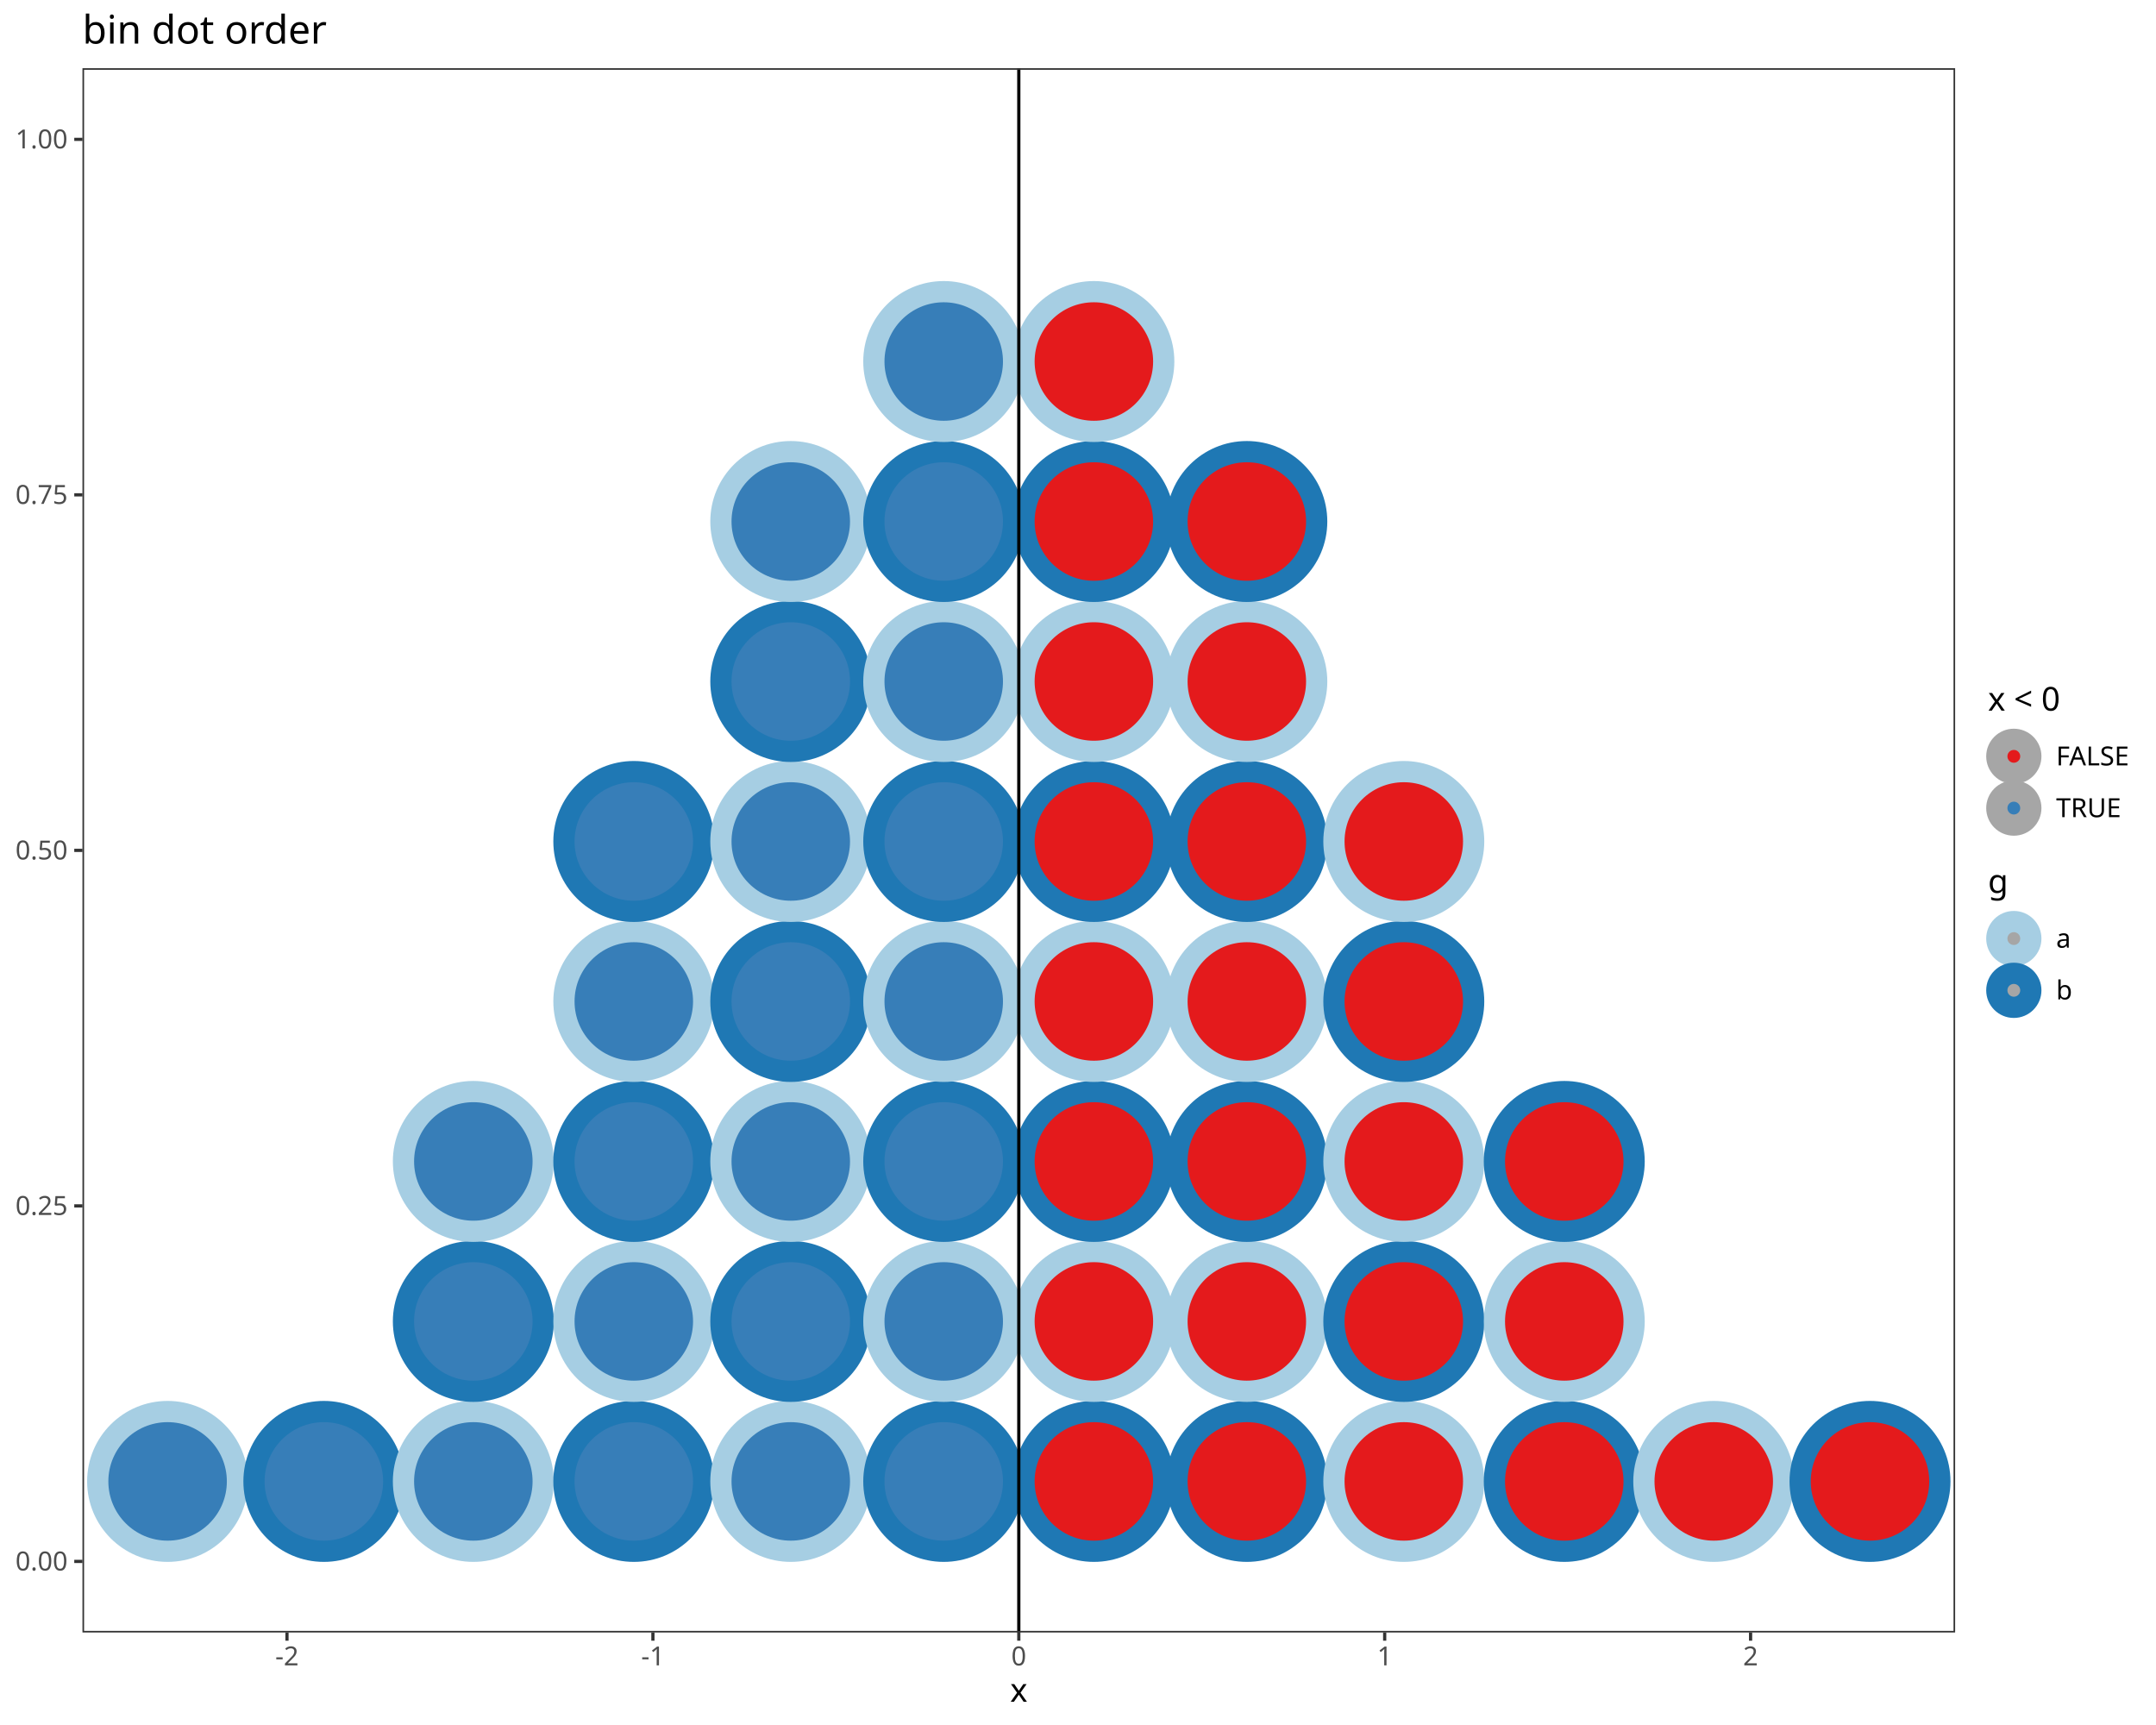
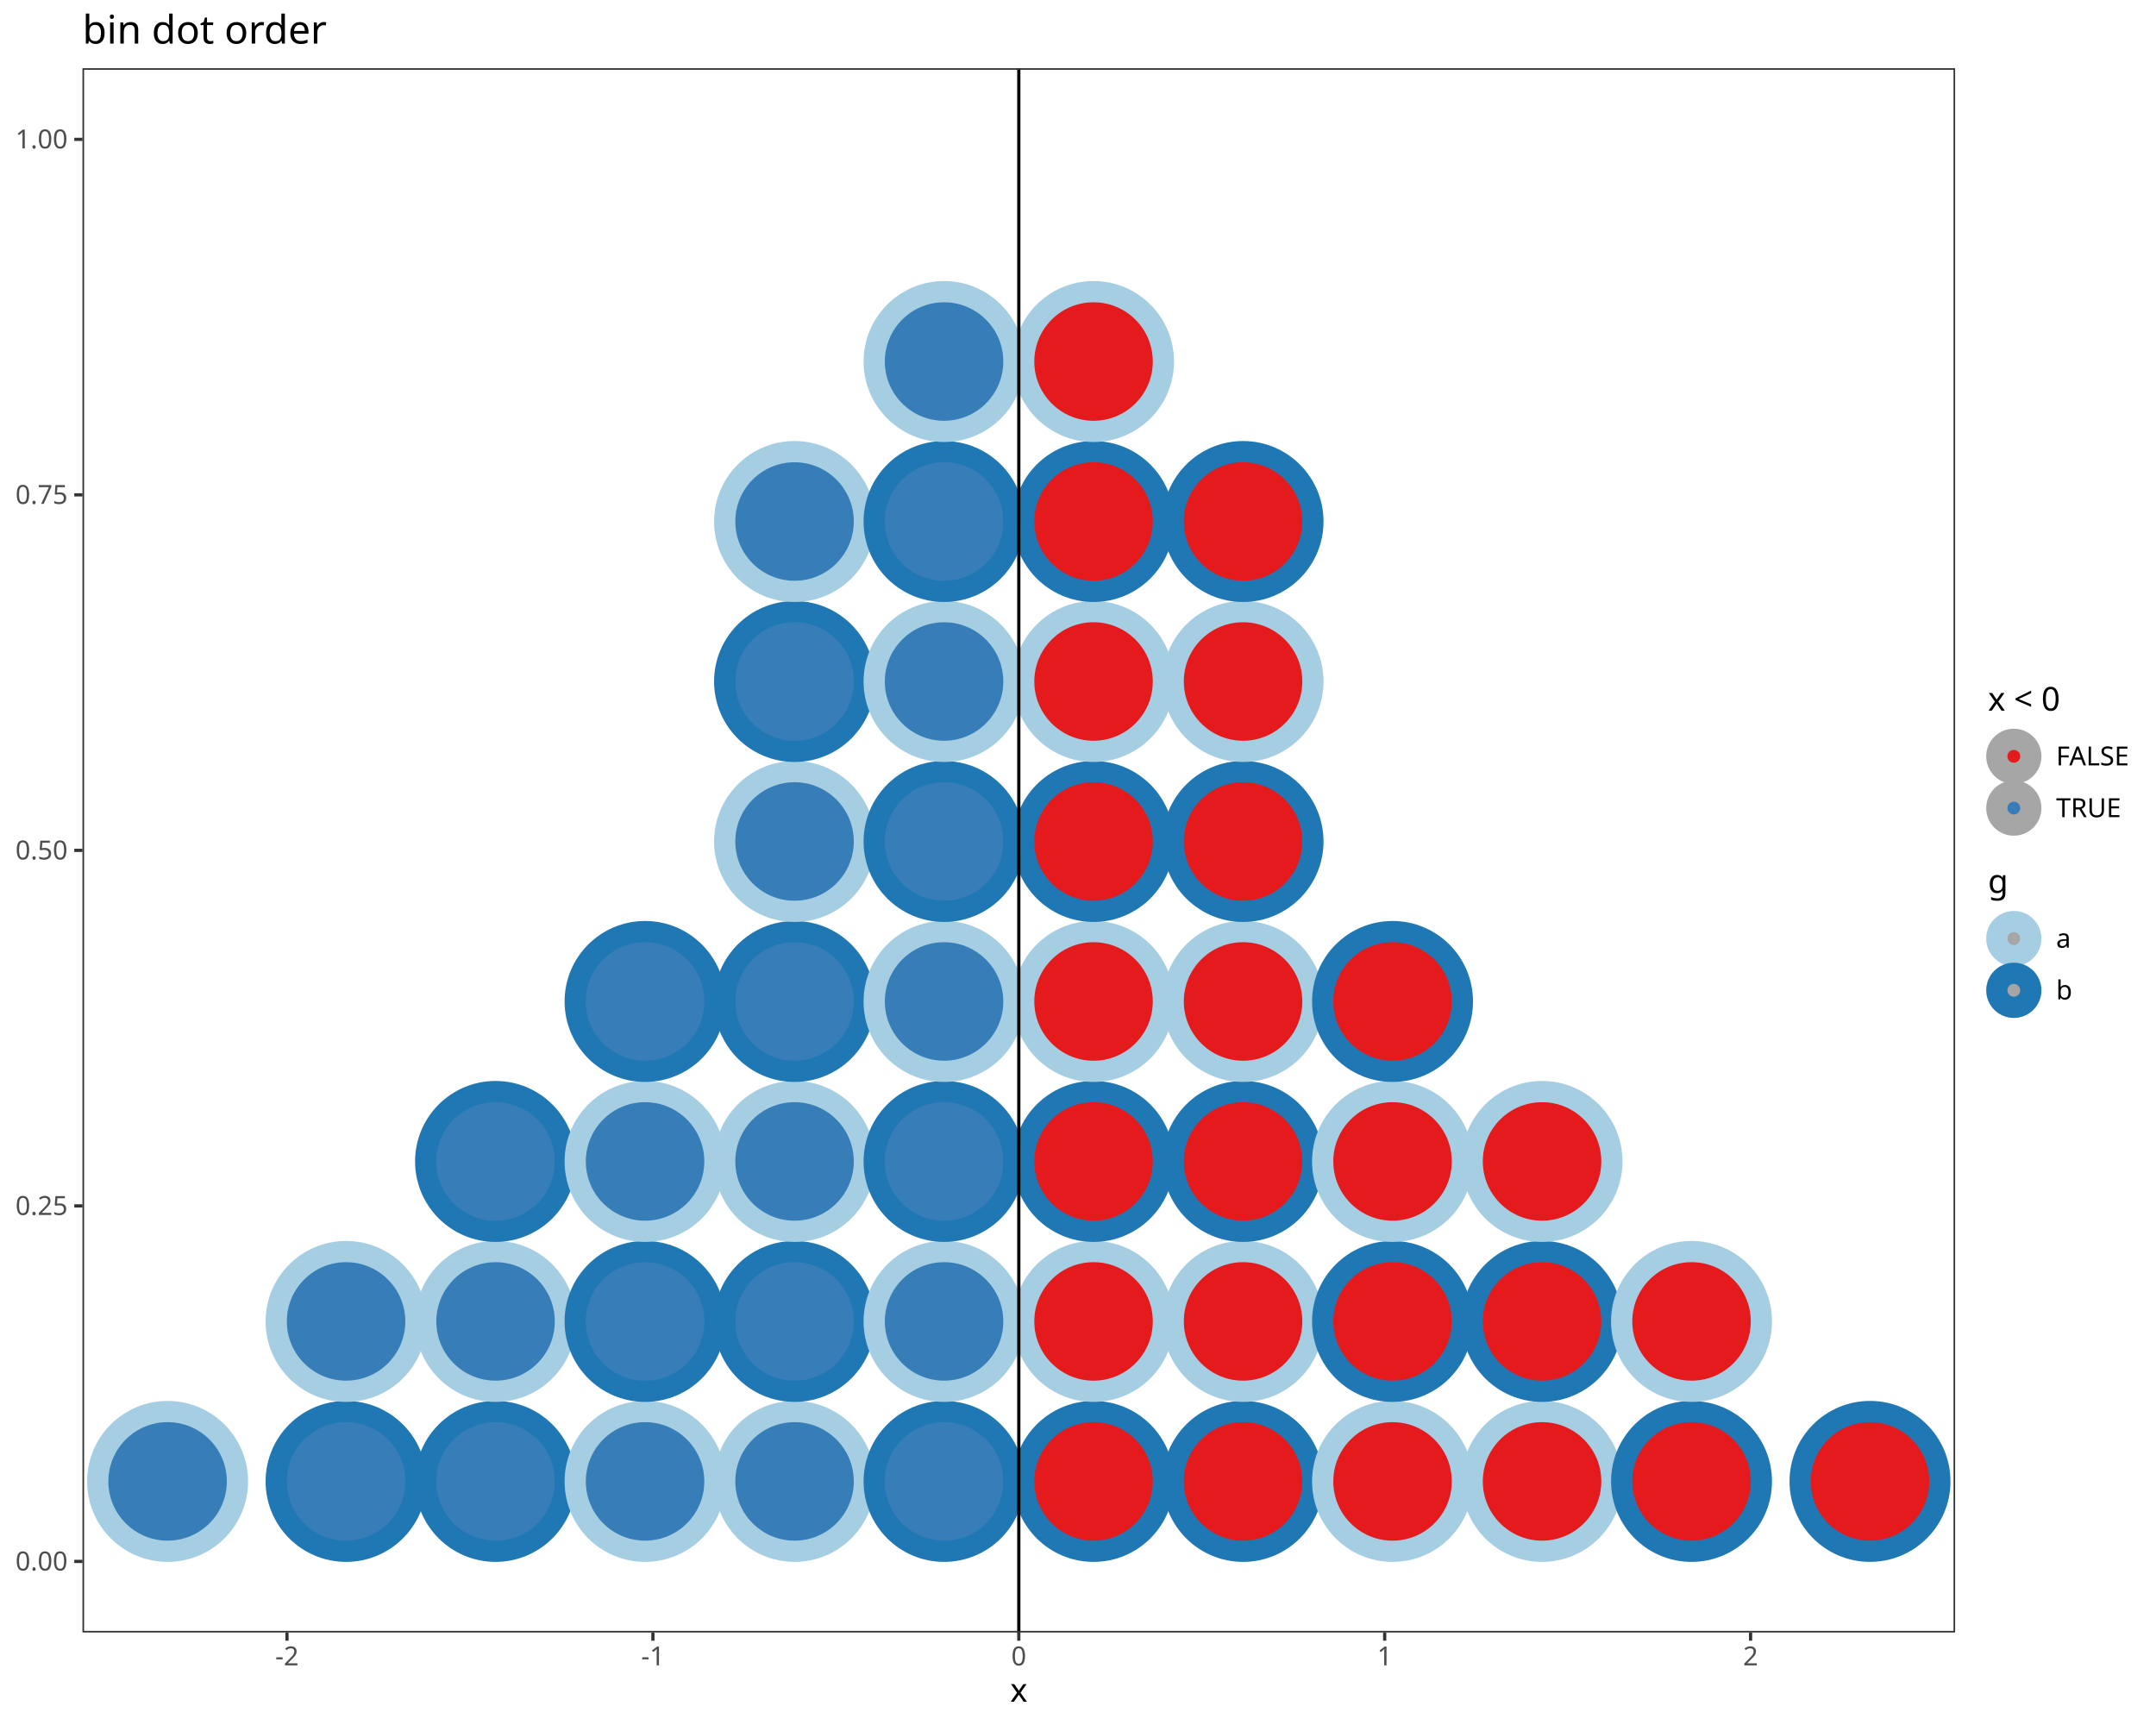
<svg xmlns="http://www.w3.org/2000/svg" class="svglite" data-engine-version="2.0" width="720.00pt" height="576.00pt" viewBox="0 0 720.00 576.00">
  <defs>
    <style type="text/css">
    .svglite line, .svglite polyline, .svglite polygon, .svglite path, .svglite rect, .svglite circle {
      fill: none;
      stroke: #000000;
      stroke-linecap: round;
      stroke-linejoin: round;
      stroke-miterlimit: 10.00;
    }
  </style>
  </defs>
  <rect width="100%" height="100%" style="stroke: none; fill: #FFFFFF;" />
  <defs>
    <clipPath id="cpMC4wMHw3MjAuMDB8MC4wMHw1NzYuMDA=">
      <rect x="0.00" y="0.00" width="720.00" height="576.00" />
    </clipPath>
  </defs>
  <g clip-path="url(#cpMC4wMHw3MjAuMDB8MC4wMHw1NzYuMDA=)">
    <rect x="0.00" y="0.00" width="720.00" height="576.00" style="stroke-width: 1.07; stroke: #FFFFFF; fill: #FFFFFF;" />
  </g>
  <defs>
    <clipPath id="cpMjcuNTR8NjUyLjkyfDIyLjc4fDU0NS4xMQ==">
      <rect x="27.54" y="22.78" width="625.38" height="522.33" />
    </clipPath>
  </defs>
  <g clip-path="url(#cpMjcuNTR8NjUyLjkyfDIyLjc4fDU0NS4xMQ==)">
    <rect x="27.54" y="22.78" width="625.38" height="522.33" style="stroke-width: 1.07; stroke: none; fill: #FFFFFF;" />
    <circle cx="55.97" cy="494.66" r="23.33" style="stroke-width: 7.09; stroke: #A6CEE3; fill: #377EB8;" />
-     <circle cx="108.15" cy="494.66" r="23.33" style="stroke-width: 7.09; stroke: #1F78B4; fill: #377EB8;" />
-     <circle cx="158.07" cy="494.66" r="23.33" style="stroke-width: 7.09; stroke: #A6CEE3; fill: #377EB8;" />
-     <circle cx="158.07" cy="441.24" r="23.33" style="stroke-width: 7.09; stroke: #1F78B4; fill: #377EB8;" />
-     <circle cx="158.07" cy="387.82" r="23.33" style="stroke-width: 7.09; stroke: #A6CEE3; fill: #377EB8;" />
-     <circle cx="211.66" cy="494.66" r="23.33" style="stroke-width: 7.09; stroke: #1F78B4; fill: #377EB8;" />
-     <circle cx="211.66" cy="441.24" r="23.33" style="stroke-width: 7.09; stroke: #A6CEE3; fill: #377EB8;" />
-     <circle cx="211.66" cy="387.82" r="23.33" style="stroke-width: 7.09; stroke: #1F78B4; fill: #377EB8;" />
-     <circle cx="211.66" cy="334.40" r="23.33" style="stroke-width: 7.09; stroke: #A6CEE3; fill: #377EB8;" />
-     <circle cx="211.66" cy="280.98" r="23.33" style="stroke-width: 7.09; stroke: #1F78B4; fill: #377EB8;" />
-     <circle cx="264.08" cy="494.66" r="23.33" style="stroke-width: 7.09; stroke: #A6CEE3; fill: #377EB8;" />
-     <circle cx="264.08" cy="441.24" r="23.33" style="stroke-width: 7.09; stroke: #1F78B4; fill: #377EB8;" />
-     <circle cx="264.08" cy="387.82" r="23.33" style="stroke-width: 7.09; stroke: #A6CEE3; fill: #377EB8;" />
-     <circle cx="264.08" cy="334.40" r="23.33" style="stroke-width: 7.09; stroke: #1F78B4; fill: #377EB8;" />
-     <circle cx="264.08" cy="280.98" r="23.33" style="stroke-width: 7.09; stroke: #A6CEE3; fill: #377EB8;" />
-     <circle cx="264.08" cy="227.56" r="23.33" style="stroke-width: 7.09; stroke: #1F78B4; fill: #377EB8;" />
-     <circle cx="264.08" cy="174.14" r="23.33" style="stroke-width: 7.09; stroke: #A6CEE3; fill: #377EB8;" />
-     <circle cx="315.16" cy="494.66" r="23.33" style="stroke-width: 7.09; stroke: #1F78B4; fill: #377EB8;" />
-     <circle cx="315.16" cy="441.24" r="23.33" style="stroke-width: 7.09; stroke: #A6CEE3; fill: #377EB8;" />
-     <circle cx="315.16" cy="387.82" r="23.33" style="stroke-width: 7.09; stroke: #1F78B4; fill: #377EB8;" />
-     <circle cx="315.16" cy="334.40" r="23.33" style="stroke-width: 7.09; stroke: #A6CEE3; fill: #377EB8;" />
-     <circle cx="315.16" cy="280.98" r="23.33" style="stroke-width: 7.09; stroke: #1F78B4; fill: #377EB8;" />
-     <circle cx="315.16" cy="227.56" r="23.33" style="stroke-width: 7.09; stroke: #A6CEE3; fill: #377EB8;" />
-     <circle cx="315.16" cy="174.14" r="23.33" style="stroke-width: 7.09; stroke: #1F78B4; fill: #377EB8;" />
-     <circle cx="315.16" cy="120.72" r="23.33" style="stroke-width: 7.09; stroke: #A6CEE3; fill: #377EB8;" />
-     <circle cx="365.30" cy="494.66" r="23.33" style="stroke-width: 7.09; stroke: #1F78B4; fill: #E41A1C;" />
-     <circle cx="365.30" cy="441.24" r="23.33" style="stroke-width: 7.09; stroke: #A6CEE3; fill: #E41A1C;" />
-     <circle cx="365.30" cy="387.82" r="23.33" style="stroke-width: 7.09; stroke: #1F78B4; fill: #E41A1C;" />
-     <circle cx="365.30" cy="334.40" r="23.33" style="stroke-width: 7.09; stroke: #A6CEE3; fill: #E41A1C;" />
-     <circle cx="365.30" cy="280.98" r="23.33" style="stroke-width: 7.09; stroke: #1F78B4; fill: #E41A1C;" />
-     <circle cx="365.30" cy="227.56" r="23.33" style="stroke-width: 7.09; stroke: #A6CEE3; fill: #E41A1C;" />
-     <circle cx="365.30" cy="174.14" r="23.33" style="stroke-width: 7.09; stroke: #1F78B4; fill: #E41A1C;" />
-     <circle cx="365.30" cy="120.72" r="23.33" style="stroke-width: 7.09; stroke: #A6CEE3; fill: #E41A1C;" />
-     <circle cx="416.38" cy="494.66" r="23.33" style="stroke-width: 7.09; stroke: #1F78B4; fill: #E41A1C;" />
-     <circle cx="416.38" cy="441.24" r="23.33" style="stroke-width: 7.09; stroke: #A6CEE3; fill: #E41A1C;" />
-     <circle cx="416.38" cy="387.82" r="23.33" style="stroke-width: 7.09; stroke: #1F78B4; fill: #E41A1C;" />
-     <circle cx="416.38" cy="334.40" r="23.33" style="stroke-width: 7.09; stroke: #A6CEE3; fill: #E41A1C;" />
-     <circle cx="416.38" cy="280.98" r="23.33" style="stroke-width: 7.09; stroke: #1F78B4; fill: #E41A1C;" />
-     <circle cx="416.38" cy="227.56" r="23.33" style="stroke-width: 7.09; stroke: #A6CEE3; fill: #E41A1C;" />
-     <circle cx="416.38" cy="174.14" r="23.33" style="stroke-width: 7.09; stroke: #1F78B4; fill: #E41A1C;" />
-     <circle cx="468.80" cy="494.66" r="23.33" style="stroke-width: 7.09; stroke: #A6CEE3; fill: #E41A1C;" />
-     <circle cx="468.80" cy="441.24" r="23.33" style="stroke-width: 7.09; stroke: #1F78B4; fill: #E41A1C;" />
-     <circle cx="468.80" cy="387.82" r="23.33" style="stroke-width: 7.09; stroke: #A6CEE3; fill: #E41A1C;" />
-     <circle cx="468.80" cy="334.40" r="23.33" style="stroke-width: 7.09; stroke: #1F78B4; fill: #E41A1C;" />
-     <circle cx="468.80" cy="280.98" r="23.33" style="stroke-width: 7.09; stroke: #A6CEE3; fill: #E41A1C;" />
-     <circle cx="522.39" cy="494.66" r="23.33" style="stroke-width: 7.09; stroke: #1F78B4; fill: #E41A1C;" />
-     <circle cx="522.39" cy="441.24" r="23.33" style="stroke-width: 7.09; stroke: #A6CEE3; fill: #E41A1C;" />
-     <circle cx="522.39" cy="387.82" r="23.33" style="stroke-width: 7.09; stroke: #1F78B4; fill: #E41A1C;" />
-     <circle cx="572.31" cy="494.66" r="23.33" style="stroke-width: 7.09; stroke: #A6CEE3; fill: #E41A1C;" />
+     <circle cx="115.57" cy="494.66" r="23.33" style="stroke-width: 7.09; stroke: #1F78B4; fill: #377EB8;" />
+     <circle cx="115.57" cy="441.24" r="23.33" style="stroke-width: 7.09; stroke: #A6CEE3; fill: #377EB8;" />
+     <circle cx="165.49" cy="494.66" r="23.33" style="stroke-width: 7.09; stroke: #1F78B4; fill: #377EB8;" />
+     <circle cx="165.49" cy="441.24" r="23.33" style="stroke-width: 7.09; stroke: #A6CEE3; fill: #377EB8;" />
+     <circle cx="165.49" cy="387.82" r="23.33" style="stroke-width: 7.09; stroke: #1F78B4; fill: #377EB8;" />
+     <circle cx="215.42" cy="494.66" r="23.33" style="stroke-width: 7.09; stroke: #A6CEE3; fill: #377EB8;" />
+     <circle cx="215.42" cy="441.24" r="23.33" style="stroke-width: 7.09; stroke: #1F78B4; fill: #377EB8;" />
+     <circle cx="215.42" cy="387.82" r="23.33" style="stroke-width: 7.09; stroke: #A6CEE3; fill: #377EB8;" />
+     <circle cx="215.42" cy="334.40" r="23.33" style="stroke-width: 7.09; stroke: #1F78B4; fill: #377EB8;" />
+     <circle cx="265.34" cy="494.66" r="23.33" style="stroke-width: 7.09; stroke: #A6CEE3; fill: #377EB8;" />
+     <circle cx="265.34" cy="441.24" r="23.33" style="stroke-width: 7.09; stroke: #1F78B4; fill: #377EB8;" />
+     <circle cx="265.34" cy="387.82" r="23.33" style="stroke-width: 7.09; stroke: #A6CEE3; fill: #377EB8;" />
+     <circle cx="265.34" cy="334.40" r="23.33" style="stroke-width: 7.09; stroke: #1F78B4; fill: #377EB8;" />
+     <circle cx="265.34" cy="280.98" r="23.33" style="stroke-width: 7.09; stroke: #A6CEE3; fill: #377EB8;" />
+     <circle cx="265.34" cy="227.56" r="23.33" style="stroke-width: 7.09; stroke: #1F78B4; fill: #377EB8;" />
+     <circle cx="265.34" cy="174.14" r="23.33" style="stroke-width: 7.09; stroke: #A6CEE3; fill: #377EB8;" />
+     <circle cx="315.27" cy="494.66" r="23.33" style="stroke-width: 7.09; stroke: #1F78B4; fill: #377EB8;" />
+     <circle cx="315.27" cy="441.24" r="23.33" style="stroke-width: 7.09; stroke: #A6CEE3; fill: #377EB8;" />
+     <circle cx="315.27" cy="387.82" r="23.33" style="stroke-width: 7.09; stroke: #1F78B4; fill: #377EB8;" />
+     <circle cx="315.27" cy="334.40" r="23.33" style="stroke-width: 7.09; stroke: #A6CEE3; fill: #377EB8;" />
+     <circle cx="315.27" cy="280.98" r="23.33" style="stroke-width: 7.09; stroke: #1F78B4; fill: #377EB8;" />
+     <circle cx="315.27" cy="227.56" r="23.33" style="stroke-width: 7.09; stroke: #A6CEE3; fill: #377EB8;" />
+     <circle cx="315.27" cy="174.14" r="23.33" style="stroke-width: 7.09; stroke: #1F78B4; fill: #377EB8;" />
+     <circle cx="315.27" cy="120.72" r="23.33" style="stroke-width: 7.09; stroke: #A6CEE3; fill: #377EB8;" />
+     <circle cx="365.19" cy="494.66" r="23.33" style="stroke-width: 7.09; stroke: #1F78B4; fill: #E41A1C;" />
+     <circle cx="365.19" cy="441.24" r="23.33" style="stroke-width: 7.09; stroke: #A6CEE3; fill: #E41A1C;" />
+     <circle cx="365.19" cy="387.82" r="23.33" style="stroke-width: 7.09; stroke: #1F78B4; fill: #E41A1C;" />
+     <circle cx="365.19" cy="334.40" r="23.33" style="stroke-width: 7.09; stroke: #A6CEE3; fill: #E41A1C;" />
+     <circle cx="365.19" cy="280.98" r="23.33" style="stroke-width: 7.09; stroke: #1F78B4; fill: #E41A1C;" />
+     <circle cx="365.19" cy="227.56" r="23.33" style="stroke-width: 7.09; stroke: #A6CEE3; fill: #E41A1C;" />
+     <circle cx="365.19" cy="174.14" r="23.33" style="stroke-width: 7.09; stroke: #1F78B4; fill: #E41A1C;" />
+     <circle cx="365.19" cy="120.72" r="23.33" style="stroke-width: 7.09; stroke: #A6CEE3; fill: #E41A1C;" />
+     <circle cx="415.12" cy="494.66" r="23.33" style="stroke-width: 7.09; stroke: #1F78B4; fill: #E41A1C;" />
+     <circle cx="415.12" cy="441.24" r="23.33" style="stroke-width: 7.09; stroke: #A6CEE3; fill: #E41A1C;" />
+     <circle cx="415.12" cy="387.82" r="23.33" style="stroke-width: 7.09; stroke: #1F78B4; fill: #E41A1C;" />
+     <circle cx="415.12" cy="334.40" r="23.33" style="stroke-width: 7.09; stroke: #A6CEE3; fill: #E41A1C;" />
+     <circle cx="415.12" cy="280.98" r="23.33" style="stroke-width: 7.09; stroke: #1F78B4; fill: #E41A1C;" />
+     <circle cx="415.12" cy="227.56" r="23.33" style="stroke-width: 7.09; stroke: #A6CEE3; fill: #E41A1C;" />
+     <circle cx="415.12" cy="174.14" r="23.33" style="stroke-width: 7.09; stroke: #1F78B4; fill: #E41A1C;" />
+     <circle cx="465.04" cy="494.66" r="23.33" style="stroke-width: 7.09; stroke: #A6CEE3; fill: #E41A1C;" />
+     <circle cx="465.04" cy="441.24" r="23.33" style="stroke-width: 7.09; stroke: #1F78B4; fill: #E41A1C;" />
+     <circle cx="465.04" cy="387.82" r="23.33" style="stroke-width: 7.09; stroke: #A6CEE3; fill: #E41A1C;" />
+     <circle cx="465.04" cy="334.40" r="23.33" style="stroke-width: 7.09; stroke: #1F78B4; fill: #E41A1C;" />
+     <circle cx="514.97" cy="494.66" r="23.33" style="stroke-width: 7.09; stroke: #A6CEE3; fill: #E41A1C;" />
+     <circle cx="514.97" cy="441.24" r="23.33" style="stroke-width: 7.09; stroke: #1F78B4; fill: #E41A1C;" />
+     <circle cx="514.97" cy="387.82" r="23.33" style="stroke-width: 7.09; stroke: #A6CEE3; fill: #E41A1C;" />
+     <circle cx="564.89" cy="494.66" r="23.33" style="stroke-width: 7.09; stroke: #1F78B4; fill: #E41A1C;" />
+     <circle cx="564.89" cy="441.24" r="23.33" style="stroke-width: 7.09; stroke: #A6CEE3; fill: #E41A1C;" />
    <circle cx="624.49" cy="494.66" r="23.33" style="stroke-width: 7.09; stroke: #1F78B4; fill: #E41A1C;" />
    <line x1="340.23" y1="545.11" x2="340.23" y2="22.78" style="stroke-width: 1.07; stroke-linecap: butt;" />
    <rect x="27.54" y="22.78" width="625.38" height="522.33" style="stroke-width: 1.07; stroke: #333333;" />
  </g>
  <g clip-path="url(#cpMC4wMHw3MjAuMDB8MC4wMHw1NzYuMDA=)">
    <text x="22.61" y="524.40" text-anchor="end" style="font-size: 8.80px; fill: #4D4D4D; font-family: sans;" textLength="17.13px" lengthAdjust="spacingAndGlyphs">0.00</text>
    <text x="22.61" y="405.69" text-anchor="end" style="font-size: 8.80px; fill: #4D4D4D; font-family: sans;" textLength="17.13px" lengthAdjust="spacingAndGlyphs">0.25</text>
    <text x="22.61" y="286.98" text-anchor="end" style="font-size: 8.80px; fill: #4D4D4D; font-family: sans;" textLength="17.13px" lengthAdjust="spacingAndGlyphs">0.50</text>
    <text x="22.61" y="168.26" text-anchor="end" style="font-size: 8.80px; fill: #4D4D4D; font-family: sans;" textLength="17.13px" lengthAdjust="spacingAndGlyphs">0.75</text>
    <text x="22.61" y="49.55" text-anchor="end" style="font-size: 8.80px; fill: #4D4D4D; font-family: sans;" textLength="17.13px" lengthAdjust="spacingAndGlyphs">1.00</text>
    <polyline points="24.80,521.37 27.54,521.37 " style="stroke-width: 1.07; stroke: #333333; stroke-linecap: butt;" />
    <polyline points="24.80,402.66 27.54,402.66 " style="stroke-width: 1.07; stroke: #333333; stroke-linecap: butt;" />
    <polyline points="24.80,283.95 27.54,283.95 " style="stroke-width: 1.07; stroke: #333333; stroke-linecap: butt;" />
    <polyline points="24.80,165.24 27.54,165.24 " style="stroke-width: 1.07; stroke: #333333; stroke-linecap: butt;" />
    <polyline points="24.80,46.53 27.54,46.53 " style="stroke-width: 1.07; stroke: #333333; stroke-linecap: butt;" />
    <polyline points="95.84,547.85 95.84,545.11 " style="stroke-width: 1.07; stroke: #333333; stroke-linecap: butt;" />
    <polyline points="218.04,547.85 218.04,545.11 " style="stroke-width: 1.07; stroke: #333333; stroke-linecap: butt;" />
    <polyline points="340.23,547.85 340.23,545.11 " style="stroke-width: 1.07; stroke: #333333; stroke-linecap: butt;" />
    <polyline points="462.42,547.85 462.42,545.11 " style="stroke-width: 1.07; stroke: #333333; stroke-linecap: butt;" />
    <polyline points="584.61,547.85 584.61,545.11 " style="stroke-width: 1.07; stroke: #333333; stroke-linecap: butt;" />
    <text x="95.84" y="556.10" text-anchor="middle" style="font-size: 8.80px; fill: #4D4D4D; font-family: sans;" textLength="7.82px" lengthAdjust="spacingAndGlyphs">-2</text>
    <text x="218.04" y="556.10" text-anchor="middle" style="font-size: 8.80px; fill: #4D4D4D; font-family: sans;" textLength="7.82px" lengthAdjust="spacingAndGlyphs">-1</text>
    <text x="340.23" y="556.10" text-anchor="middle" style="font-size: 8.80px; fill: #4D4D4D; font-family: sans;" textLength="4.89px" lengthAdjust="spacingAndGlyphs">0</text>
    <text x="462.42" y="556.10" text-anchor="middle" style="font-size: 8.80px; fill: #4D4D4D; font-family: sans;" textLength="4.89px" lengthAdjust="spacingAndGlyphs">1</text>
    <text x="584.61" y="556.10" text-anchor="middle" style="font-size: 8.80px; fill: #4D4D4D; font-family: sans;" textLength="4.89px" lengthAdjust="spacingAndGlyphs">2</text>
    <text x="340.23" y="568.24" text-anchor="middle" style="font-size: 11.00px; font-family: sans;" textLength="5.50px" lengthAdjust="spacingAndGlyphs">x</text>
    <rect x="663.88" y="228.58" width="50.64" height="49.89" style="stroke-width: 1.07; stroke: none; fill: #FFFFFF;" />
    <text x="663.88" y="237.29" style="font-size: 11.00px; font-family: sans;" textLength="24.16px" lengthAdjust="spacingAndGlyphs">x &lt; 0</text>
    <rect x="663.88" y="243.91" width="17.28" height="17.28" style="stroke-width: 1.07; stroke: none; fill: #FFFFFF;" />
    <circle cx="672.52" cy="252.55" r="5.68" style="stroke-width: 7.09; stroke: #A6A6A6; fill: #E41A1C;" />
    <rect x="663.88" y="261.19" width="17.28" height="17.28" style="stroke-width: 1.07; stroke: none; fill: #FFFFFF;" />
    <circle cx="672.52" cy="269.83" r="5.68" style="stroke-width: 7.09; stroke: #A6A6A6; fill: #377EB8;" />
    <text x="686.64" y="255.58" style="font-size: 8.80px; font-family: sans;" textLength="27.88px" lengthAdjust="spacingAndGlyphs">FALSE</text>
    <text x="686.64" y="272.86" style="font-size: 8.80px; font-family: sans;" textLength="23.96px" lengthAdjust="spacingAndGlyphs">TRUE</text>
    <rect x="663.88" y="289.43" width="27.65" height="49.89" style="stroke-width: 1.07; stroke: none; fill: #FFFFFF;" />
    <text x="663.88" y="298.14" style="font-size: 11.00px; font-family: sans;" textLength="6.12px" lengthAdjust="spacingAndGlyphs">g</text>
    <rect x="663.88" y="304.76" width="17.28" height="17.28" style="stroke-width: 1.07; stroke: none; fill: #FFFFFF;" />
    <circle cx="672.52" cy="313.40" r="5.68" style="stroke-width: 7.09; stroke: #A6CEE3; fill: #A6A6A6;" />
    <rect x="663.88" y="322.04" width="17.28" height="17.28" style="stroke-width: 1.07; stroke: none; fill: #FFFFFF;" />
    <circle cx="672.52" cy="330.68" r="5.68" style="stroke-width: 7.09; stroke: #1F78B4; fill: #A6A6A6;" />
    <text x="686.64" y="316.43" style="font-size: 8.80px; font-family: sans;" textLength="4.89px" lengthAdjust="spacingAndGlyphs">a</text>
    <text x="686.64" y="333.71" style="font-size: 8.80px; font-family: sans;" textLength="4.89px" lengthAdjust="spacingAndGlyphs">b</text>
    <text x="27.54" y="14.56" style="font-size: 13.20px; font-family: sans;" textLength="74.12px" lengthAdjust="spacingAndGlyphs">bin dot order</text>
  </g>
</svg>
